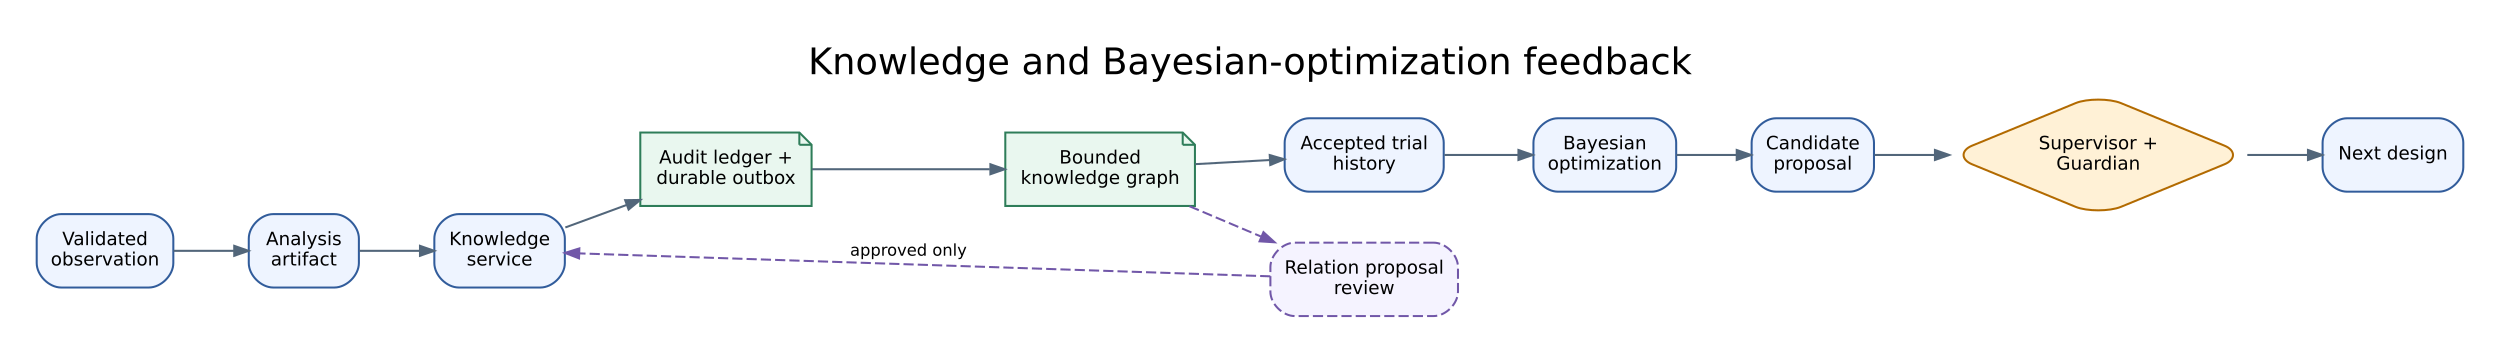
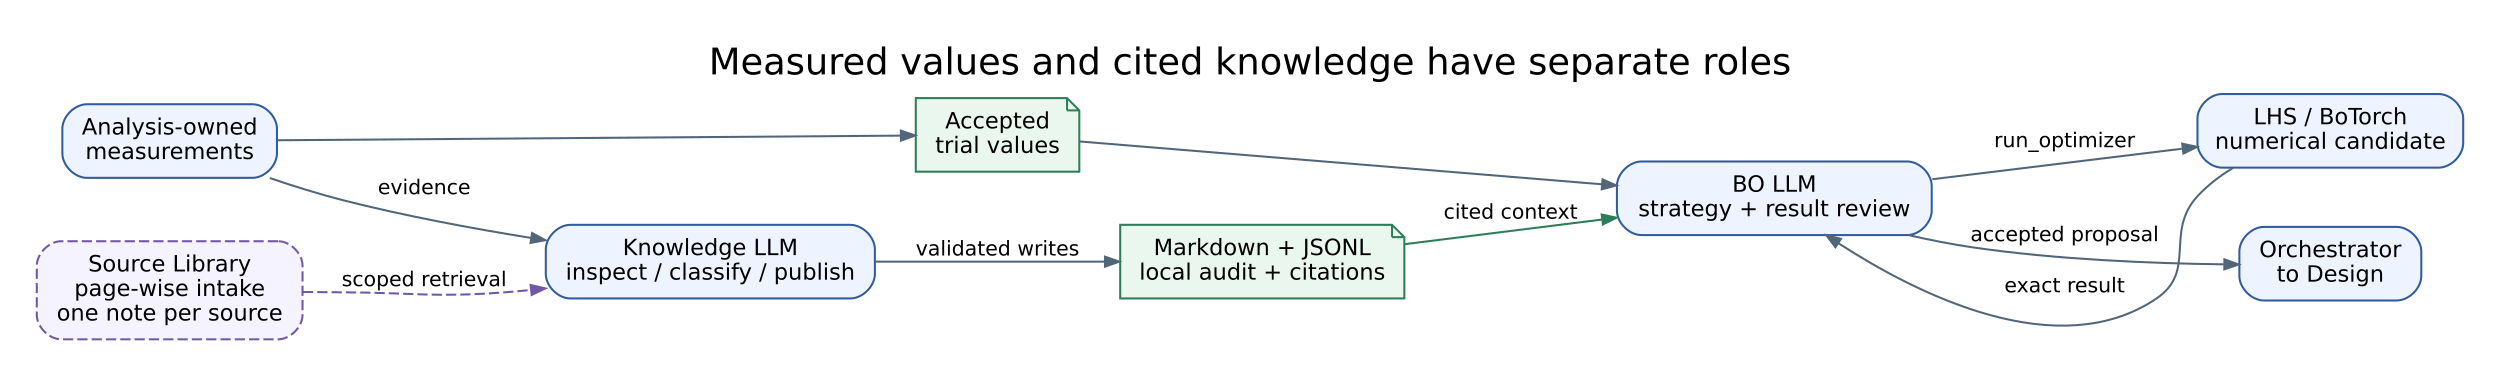
- <svg xmlns="http://www.w3.org/2000/svg" width="1226pt" height="173pt" viewBox="0.00 0.00 1226.00 173.00">
-   <g id="graph0" class="graph" transform="scale(1 1) rotate(0) translate(18 155)">
-     <text text-anchor="middle" x="595" y="-118.6" font-family="DejaVu Sans" font-size="18.00">Knowledge and Bayesian-optimization feedback</text>
+ <svg xmlns="http://www.w3.org/2000/svg" width="1223pt" height="184pt" viewBox="0.00 0.00 1223.00 184.00">
+   <g id="graph0" class="graph" transform="scale(1 1) rotate(0) translate(18 166)">
+     <text text-anchor="middle" x="593.5" y="-129.6" font-family="DejaVu Sans" font-size="18.00">Measured values and cited knowledge have separate roles</text>
    <g id="node1" class="node">
-       <path fill="#eef4ff" stroke="#315c9b" d="M55,-50C55,-50 12,-50 12,-50 6,-50 0,-44 0,-38 0,-38 0,-26 0,-26 0,-20 6,-14 12,-14 12,-14 55,-14 55,-14 61,-14 67,-20 67,-26 67,-26 67,-38 67,-38 67,-44 61,-50 55,-50" />
-       <text text-anchor="middle" x="33.5" y="-34.8" font-family="DejaVu Sans" font-size="9.00">Validated</text>
-       <text text-anchor="middle" x="33.5" y="-24.8" font-family="DejaVu Sans" font-size="9.00">observation</text>
+       <path fill="#eef4ff" stroke="#315c9b" d="M105.5,-115C105.5,-115 24.5,-115 24.5,-115 18.5,-115 12.5,-109 12.5,-103 12.5,-103 12.5,-91 12.5,-91 12.5,-85 18.5,-79 24.5,-79 24.5,-79 105.5,-79 105.5,-79 111.5,-79 117.5,-85 117.5,-91 117.5,-91 117.5,-103 117.5,-103 117.5,-109 111.5,-115 105.5,-115" />
+       <text text-anchor="middle" x="65" y="-100.2" font-family="DejaVu Sans" font-size="11.00">Analysis-owned</text>
+       <text text-anchor="middle" x="65" y="-88.2" font-family="DejaVu Sans" font-size="11.00">measurements</text>
    </g>
    <g id="node2" class="node">
-       <path fill="#eef4ff" stroke="#315c9b" d="M146,-50C146,-50 116,-50 116,-50 110,-50 104,-44 104,-38 104,-38 104,-26 104,-26 104,-20 110,-14 116,-14 116,-14 146,-14 146,-14 152,-14 158,-20 158,-26 158,-26 158,-38 158,-38 158,-44 152,-50 146,-50" />
-       <text text-anchor="middle" x="131" y="-34.8" font-family="DejaVu Sans" font-size="9.00">Analysis</text>
-       <text text-anchor="middle" x="131" y="-24.8" font-family="DejaVu Sans" font-size="9.00">artifact</text>
+       <polygon fill="#e9f7ef" stroke="#2e7d59" points="504,-118 430,-118 430,-82 510,-82 510,-112 504,-118" />
+       <polyline fill="none" stroke="#2e7d59" points="504,-118 504,-112 " />
+       <polyline fill="none" stroke="#2e7d59" points="510,-112 504,-112 " />
+       <text text-anchor="middle" x="470" y="-103.2" font-family="DejaVu Sans" font-size="11.00">Accepted</text>
+       <text text-anchor="middle" x="470" y="-91.2" font-family="DejaVu Sans" font-size="11.00">trial values</text>
+     </g>
+     <g id="edge5" class="edge">
+       <path fill="none" stroke="#52667a" d="M117.86,-97.39C197.05,-97.98 346.86,-99.09 422.63,-99.65" />
+       <polygon fill="#52667a" stroke="#52667a" points="422.71,-102.11 429.73,-99.71 422.74,-97.21 422.71,-102.11" />
+     </g>
+     <g id="node3" class="node">
+       <path fill="#eef4ff" stroke="#315c9b" d="M398,-56C398,-56 261,-56 261,-56 255,-56 249,-50 249,-44 249,-44 249,-32 249,-32 249,-26 255,-20 261,-20 261,-20 398,-20 398,-20 404,-20 410,-26 410,-32 410,-32 410,-44 410,-44 410,-50 404,-56 398,-56" />
+       <text text-anchor="middle" x="329.5" y="-41.2" font-family="DejaVu Sans" font-size="11.00">Knowledge LLM</text>
+       <text text-anchor="middle" x="329.5" y="-29.2" font-family="DejaVu Sans" font-size="11.00">inspect / classify / publish</text>
    </g>
    <g id="edge1" class="edge">
-       <path fill="none" stroke="#52667a" d="M67.1,-32C76.66,-32 87.12,-32 96.72,-32" />
-       <polygon fill="#52667a" stroke="#52667a" points="96.87,-34.45 103.87,-32 96.87,-29.55 96.87,-34.45" />
+       <path fill="none" stroke="#52667a" d="M114,-78.9C125.67,-74.92 138.19,-71.01 150,-68 179.6,-60.46 212.46,-54.32 241.83,-49.6" />
+       <polygon fill="#52667a" stroke="#52667a" points="242.29,-52.01 248.83,-48.5 241.53,-47.17 242.29,-52.01" />
+       <text text-anchor="middle" x="189.5" y="-71" font-family="DejaVu Sans" font-size="10.00">evidence</text>
    </g>
-     <g id="node3" class="node">
-       <path fill="#eef4ff" stroke="#315c9b" d="M247,-50C247,-50 207,-50 207,-50 201,-50 195,-44 195,-38 195,-38 195,-26 195,-26 195,-20 201,-14 207,-14 207,-14 247,-14 247,-14 253,-14 259,-20 259,-26 259,-26 259,-38 259,-38 259,-44 253,-50 247,-50" />
-       <text text-anchor="middle" x="227" y="-34.8" font-family="DejaVu Sans" font-size="9.00">Knowledge</text>
-       <text text-anchor="middle" x="227" y="-24.8" font-family="DejaVu Sans" font-size="9.00">service</text>
+     <g id="node6" class="node">
+       <path fill="#eef4ff" stroke="#315c9b" d="M915,-87C915,-87 785,-87 785,-87 779,-87 773,-81 773,-75 773,-75 773,-63 773,-63 773,-57 779,-51 785,-51 785,-51 915,-51 915,-51 921,-51 927,-57 927,-63 927,-63 927,-75 927,-75 927,-81 921,-87 915,-87" />
+       <text text-anchor="middle" x="850" y="-72.2" font-family="DejaVu Sans" font-size="11.00">BO LLM</text>
+       <text text-anchor="middle" x="850" y="-60.2" font-family="DejaVu Sans" font-size="11.00">strategy + result review</text>
+     </g>
+     <g id="edge6" class="edge">
+       <path fill="none" stroke="#52667a" d="M510.03,-96.8C570,-91.88 686.18,-82.35 765.65,-75.84" />
+       <polygon fill="#52667a" stroke="#52667a" points="765.96,-78.27 772.74,-75.25 765.56,-73.38 765.96,-78.27" />
+     </g>
+     <g id="node4" class="node">
+       <polygon fill="#e9f7ef" stroke="#2e7d59" points="663,-56 530,-56 530,-20 669,-20 669,-50 663,-56" />
+       <polyline fill="none" stroke="#2e7d59" points="663,-56 663,-50 " />
+       <polyline fill="none" stroke="#2e7d59" points="669,-50 663,-50 " />
+       <text text-anchor="middle" x="599.5" y="-41.2" font-family="DejaVu Sans" font-size="11.00">Markdown + JSONL</text>
+       <text text-anchor="middle" x="599.5" y="-29.2" font-family="DejaVu Sans" font-size="11.00">local audit + citations</text>
    </g>
    <g id="edge2" class="edge">
-       <path fill="none" stroke="#52667a" d="M158.18,-32C167.36,-32 177.87,-32 187.83,-32" />
-       <polygon fill="#52667a" stroke="#52667a" points="187.96,-34.45 194.96,-32 187.96,-29.55 187.96,-34.45" />
+       <path fill="none" stroke="#52667a" d="M410.18,-38C445.62,-38 487.16,-38 522.19,-38" />
+       <polygon fill="#52667a" stroke="#52667a" points="522.56,-40.45 529.56,-38 522.56,-35.55 522.56,-40.45" />
+       <text text-anchor="middle" x="470" y="-41" font-family="DejaVu Sans" font-size="10.00">validated writes</text>
    </g>
-     <g id="node4" class="node">
-       <polygon fill="#e9f7ef" stroke="#2e7d59" points="374,-90 296,-90 296,-54 380,-54 380,-84 374,-90" />
-       <polyline fill="none" stroke="#2e7d59" points="374,-90 374,-84 " />
-       <polyline fill="none" stroke="#2e7d59" points="380,-84 374,-84 " />
-       <text text-anchor="middle" x="338" y="-74.8" font-family="DejaVu Sans" font-size="9.00">Audit ledger +</text>
-       <text text-anchor="middle" x="338" y="-64.8" font-family="DejaVu Sans" font-size="9.00">durable outbox</text>
+     <g id="edge4" class="edge">
+       <path fill="none" stroke="#2e7d59" d="M669.06,-46.55C698.98,-50.29 734.33,-54.69 765.74,-58.61" />
+       <polygon fill="#2e7d59" stroke="#2e7d59" points="765.55,-61.06 772.8,-59.49 766.15,-56.2 765.55,-61.06" />
+       <text text-anchor="middle" x="721" y="-59" font-family="DejaVu Sans" font-size="10.00">cited context</text>
+     </g>
+     <g id="node5" class="node">
+       <path fill="#f5f3ff" stroke="#7157a8" stroke-dasharray="5,2" d="M118,-48C118,-48 12,-48 12,-48 6,-48 0,-42 0,-36 0,-36 0,-12 0,-12 0,-6 6,0 12,0 12,0 118,0 118,0 124,0 130,-6 130,-12 130,-12 130,-36 130,-36 130,-42 124,-48 118,-48" />
+       <text text-anchor="middle" x="65" y="-33.2" font-family="DejaVu Sans" font-size="11.00">Source Library</text>
+       <text text-anchor="middle" x="65" y="-21.2" font-family="DejaVu Sans" font-size="11.00">page-wise intake</text>
+       <text text-anchor="middle" x="65" y="-9.2" font-family="DejaVu Sans" font-size="11.00">one note per source</text>
    </g>
    <g id="edge3" class="edge">
-       <path fill="none" stroke="#52667a" d="M259.24,-43.46C268.63,-46.91 279.15,-50.77 289.36,-54.52" />
-       <polygon fill="#52667a" stroke="#52667a" points="288.58,-56.84 296,-56.95 290.27,-52.24 288.58,-56.84" />
-     </g>
-     <g id="node5" class="node">
-       <polygon fill="#e9f7ef" stroke="#2e7d59" points="562,-90 475,-90 475,-54 568,-54 568,-84 562,-90" />
-       <polyline fill="none" stroke="#2e7d59" points="562,-90 562,-84 " />
-       <polyline fill="none" stroke="#2e7d59" points="568,-84 562,-84 " />
-       <text text-anchor="middle" x="521.5" y="-74.8" font-family="DejaVu Sans" font-size="9.00">Bounded</text>
-       <text text-anchor="middle" x="521.5" y="-64.8" font-family="DejaVu Sans" font-size="9.00">knowledge graph</text>
-     </g>
-     <g id="edge4" class="edge">
-       <path fill="none" stroke="#52667a" d="M380.19,-72C406.01,-72 439.56,-72 467.38,-72" />
-       <polygon fill="#52667a" stroke="#52667a" points="467.69,-74.45 474.69,-72 467.69,-69.55 467.69,-74.45" />
-     </g>
-     <g id="node6" class="node">
-       <path fill="#eef4ff" stroke="#315c9b" d="M678,-97C678,-97 624,-97 624,-97 618,-97 612,-91 612,-85 612,-85 612,-73 612,-73 612,-67 618,-61 624,-61 624,-61 678,-61 678,-61 684,-61 690,-67 690,-73 690,-73 690,-85 690,-85 690,-91 684,-97 678,-97" />
-       <text text-anchor="middle" x="651" y="-81.8" font-family="DejaVu Sans" font-size="9.00">Accepted trial</text>
-       <text text-anchor="middle" x="651" y="-71.8" font-family="DejaVu Sans" font-size="9.00">history</text>
-     </g>
-     <g id="edge5" class="edge">
-       <path fill="none" stroke="#52667a" d="M568.17,-74.51C580,-75.16 592.75,-75.86 604.57,-76.51" />
-       <polygon fill="#52667a" stroke="#52667a" points="604.67,-78.96 611.79,-76.9 604.94,-74.07 604.67,-78.96" />
-     </g>
-     <g id="node11" class="node">
-       <path fill="#f5f3ff" stroke="#7157a8" stroke-dasharray="5,2" d="M685,-36C685,-36 617,-36 617,-36 611,-36 605,-30 605,-24 605,-24 605,-12 605,-12 605,-6 611,0 617,0 617,0 685,0 685,0 691,0 697,-6 697,-12 697,-12 697,-24 697,-24 697,-30 691,-36 685,-36" />
-       <text text-anchor="middle" x="651" y="-20.8" font-family="DejaVu Sans" font-size="9.00">Relation proposal</text>
-       <text text-anchor="middle" x="651" y="-10.8" font-family="DejaVu Sans" font-size="9.00">review</text>
-     </g>
-     <g id="edge10" class="edge">
-       <path fill="none" stroke="#7157a8" stroke-dasharray="5,2" d="M565.31,-53.87C576.56,-49.1 588.79,-43.93 600.36,-39.02" />
-       <polygon fill="#7157a8" stroke="#7157a8" points="601.6,-41.16 607.09,-36.18 599.68,-36.65 601.6,-41.16" />
+       <path fill="none" stroke="#7157a8" stroke-dasharray="5,2" d="M130.21,-23.16C136.89,-23.09 143.58,-23.04 150,-23 185.11,-22.79 193.99,-20.38 229,-23 233.13,-23.31 237.35,-23.69 241.6,-24.13" />
+       <polygon fill="#7157a8" stroke="#7157a8" points="241.56,-26.59 248.79,-24.91 242.09,-21.72 241.56,-26.59" />
+       <text text-anchor="middle" x="189.5" y="-26" font-family="DejaVu Sans" font-size="10.00">scoped retrieval</text>
    </g>
    <g id="node7" class="node">
-       <path fill="#eef4ff" stroke="#315c9b" d="M792,-97C792,-97 746,-97 746,-97 740,-97 734,-91 734,-85 734,-85 734,-73 734,-73 734,-67 740,-61 746,-61 746,-61 792,-61 792,-61 798,-61 804,-67 804,-73 804,-73 804,-85 804,-85 804,-91 798,-97 792,-97" />
-       <text text-anchor="middle" x="769" y="-81.8" font-family="DejaVu Sans" font-size="9.00">Bayesian</text>
-       <text text-anchor="middle" x="769" y="-71.8" font-family="DejaVu Sans" font-size="9.00">optimization</text>
+       <path fill="#eef4ff" stroke="#315c9b" d="M1175,-120C1175,-120 1069,-120 1069,-120 1063,-120 1057,-114 1057,-108 1057,-108 1057,-96 1057,-96 1057,-90 1063,-84 1069,-84 1069,-84 1175,-84 1175,-84 1181,-84 1187,-90 1187,-96 1187,-96 1187,-108 1187,-108 1187,-114 1181,-120 1175,-120" />
+       <text text-anchor="middle" x="1122" y="-105.2" font-family="DejaVu Sans" font-size="11.00">LHS / BoTorch</text>
+       <text text-anchor="middle" x="1122" y="-93.2" font-family="DejaVu Sans" font-size="11.00">numerical candidate</text>
    </g>
-     <g id="edge6" class="edge">
-       <path fill="none" stroke="#52667a" d="M690.3,-79C701.89,-79 714.67,-79 726.45,-79" />
-       <polygon fill="#52667a" stroke="#52667a" points="726.65,-81.45 733.64,-79 726.64,-76.55 726.65,-81.45" />
+     <g id="edge7" class="edge">
+       <path fill="none" stroke="#52667a" d="M927.29,-78.32C965.59,-83.01 1011.73,-88.64 1049.36,-93.24" />
+       <polygon fill="#52667a" stroke="#52667a" points="1049.53,-95.73 1056.77,-94.15 1050.12,-90.87 1049.53,-95.73" />
+       <text text-anchor="middle" x="992" y="-94" font-family="DejaVu Sans" font-size="10.00">run_optimizer</text>
    </g>
    <g id="node8" class="node">
-       <path fill="#eef4ff" stroke="#315c9b" d="M889,-97C889,-97 853,-97 853,-97 847,-97 841,-91 841,-85 841,-85 841,-73 841,-73 841,-67 847,-61 853,-61 853,-61 889,-61 889,-61 895,-61 901,-67 901,-73 901,-73 901,-85 901,-85 901,-91 895,-97 889,-97" />
-       <text text-anchor="middle" x="871" y="-81.8" font-family="DejaVu Sans" font-size="9.00">Candidate</text>
-       <text text-anchor="middle" x="871" y="-71.8" font-family="DejaVu Sans" font-size="9.00">proposal</text>
+       <path fill="#eef4ff" stroke="#315c9b" d="M1154.5,-55C1154.5,-55 1089.5,-55 1089.5,-55 1083.5,-55 1077.5,-49 1077.5,-43 1077.5,-43 1077.5,-31 1077.5,-31 1077.5,-25 1083.5,-19 1089.5,-19 1089.5,-19 1154.5,-19 1154.5,-19 1160.5,-19 1166.5,-25 1166.5,-31 1166.5,-31 1166.5,-43 1166.5,-43 1166.5,-49 1160.5,-55 1154.5,-55" />
+       <text text-anchor="middle" x="1122" y="-40.2" font-family="DejaVu Sans" font-size="11.00">Orchestrator</text>
+       <text text-anchor="middle" x="1122" y="-28.2" font-family="DejaVu Sans" font-size="11.00">to Design</text>
    </g>
-     <g id="edge7" class="edge">
-       <path fill="none" stroke="#52667a" d="M804.13,-79C813.6,-79 823.92,-79 833.52,-79" />
-       <polygon fill="#52667a" stroke="#52667a" points="833.69,-81.45 840.69,-79 833.69,-76.55 833.69,-81.45" />
-     </g>
-     <g id="node9" class="node">
-       <path fill="#fff1d6" stroke="#b26a00" d="M999.9,-104.44C999.9,-104.44 949.1,-83.56 949.1,-83.56 943.55,-81.28 943.55,-76.72 949.1,-74.44 949.1,-74.44 999.9,-53.56 999.9,-53.56 1005.45,-51.28 1016.55,-51.28 1022.1,-53.56 1022.1,-53.56 1072.9,-74.44 1072.9,-74.44 1078.45,-76.72 1078.45,-81.28 1072.9,-83.56 1072.9,-83.56 1022.1,-104.44 1022.1,-104.44 1016.55,-106.72 1005.45,-106.72 999.9,-104.44" />
-       <text text-anchor="middle" x="1011" y="-81.8" font-family="DejaVu Sans" font-size="9.00">Supervisor +</text>
-       <text text-anchor="middle" x="1011" y="-71.8" font-family="DejaVu Sans" font-size="9.00">Guardian</text>
+     <g id="edge9" class="edge">
+       <path fill="none" stroke="#52667a" d="M915.72,-50.96C926.11,-48.61 936.8,-46.49 947,-45 988.06,-38.98 1035.1,-37.12 1069.91,-36.68" />
+       <polygon fill="#52667a" stroke="#52667a" points="1070.18,-39.13 1077.15,-36.61 1070.13,-34.23 1070.18,-39.13" />
+       <text text-anchor="middle" x="992" y="-48" font-family="DejaVu Sans" font-size="10.00">accepted proposal</text>
    </g>
    <g id="edge8" class="edge">
-       <path fill="none" stroke="#52667a" d="M901.27,-79C910.07,-79 920.19,-79 930.63,-79" />
-       <polygon fill="#52667a" stroke="#52667a" points="930.9,-81.45 937.9,-79 930.9,-76.55 930.9,-81.45" />
-     </g>
-     <g id="node10" class="node">
-       <path fill="#eef4ff" stroke="#315c9b" d="M1178,-97C1178,-97 1133,-97 1133,-97 1127,-97 1121,-91 1121,-85 1121,-85 1121,-73 1121,-73 1121,-67 1127,-61 1133,-61 1133,-61 1178,-61 1178,-61 1184,-61 1190,-67 1190,-73 1190,-73 1190,-85 1190,-85 1190,-91 1184,-97 1178,-97" />
-       <text text-anchor="middle" x="1155.5" y="-76.8" font-family="DejaVu Sans" font-size="9.00">Next design</text>
-     </g>
-     <g id="edge9" class="edge">
-       <path fill="none" stroke="#52667a" d="M1084.08,-79C1094.22,-79 1104.33,-79 1113.59,-79" />
-       <polygon fill="#52667a" stroke="#52667a" points="1113.83,-81.45 1120.83,-79 1113.83,-76.55 1113.83,-81.45" />
-     </g>
-     <g id="edge11" class="edge">
-       <path fill="none" stroke="#7157a8" stroke-dasharray="5,2" d="M604.97,-19.49C521.54,-22.26 344.32,-28.14 266.27,-30.73" />
-       <polygon fill="#7157a8" stroke="#7157a8" points="265.95,-28.29 259.03,-30.97 266.11,-33.19 265.95,-28.29" />
-       <text text-anchor="middle" x="427.5" y="-29.6" font-family="DejaVu Sans" font-size="8.00">approved only</text>
+       <path fill="none" stroke="#52667a" d="M1074.45,-83.9C1068.04,-80 1061.96,-75.39 1057,-70 1040.79,-52.39 1056.82,-33.42 1037,-20 988.97,12.52 920.48,-21.65 881.41,-46.98" />
+       <polygon fill="#52667a" stroke="#52667a" points="879.89,-45.06 875.4,-50.96 882.59,-49.14 879.89,-45.06" />
+       <text text-anchor="middle" x="992" y="-23" font-family="DejaVu Sans" font-size="10.00">exact result</text>
    </g>
  </g>
</svg>
